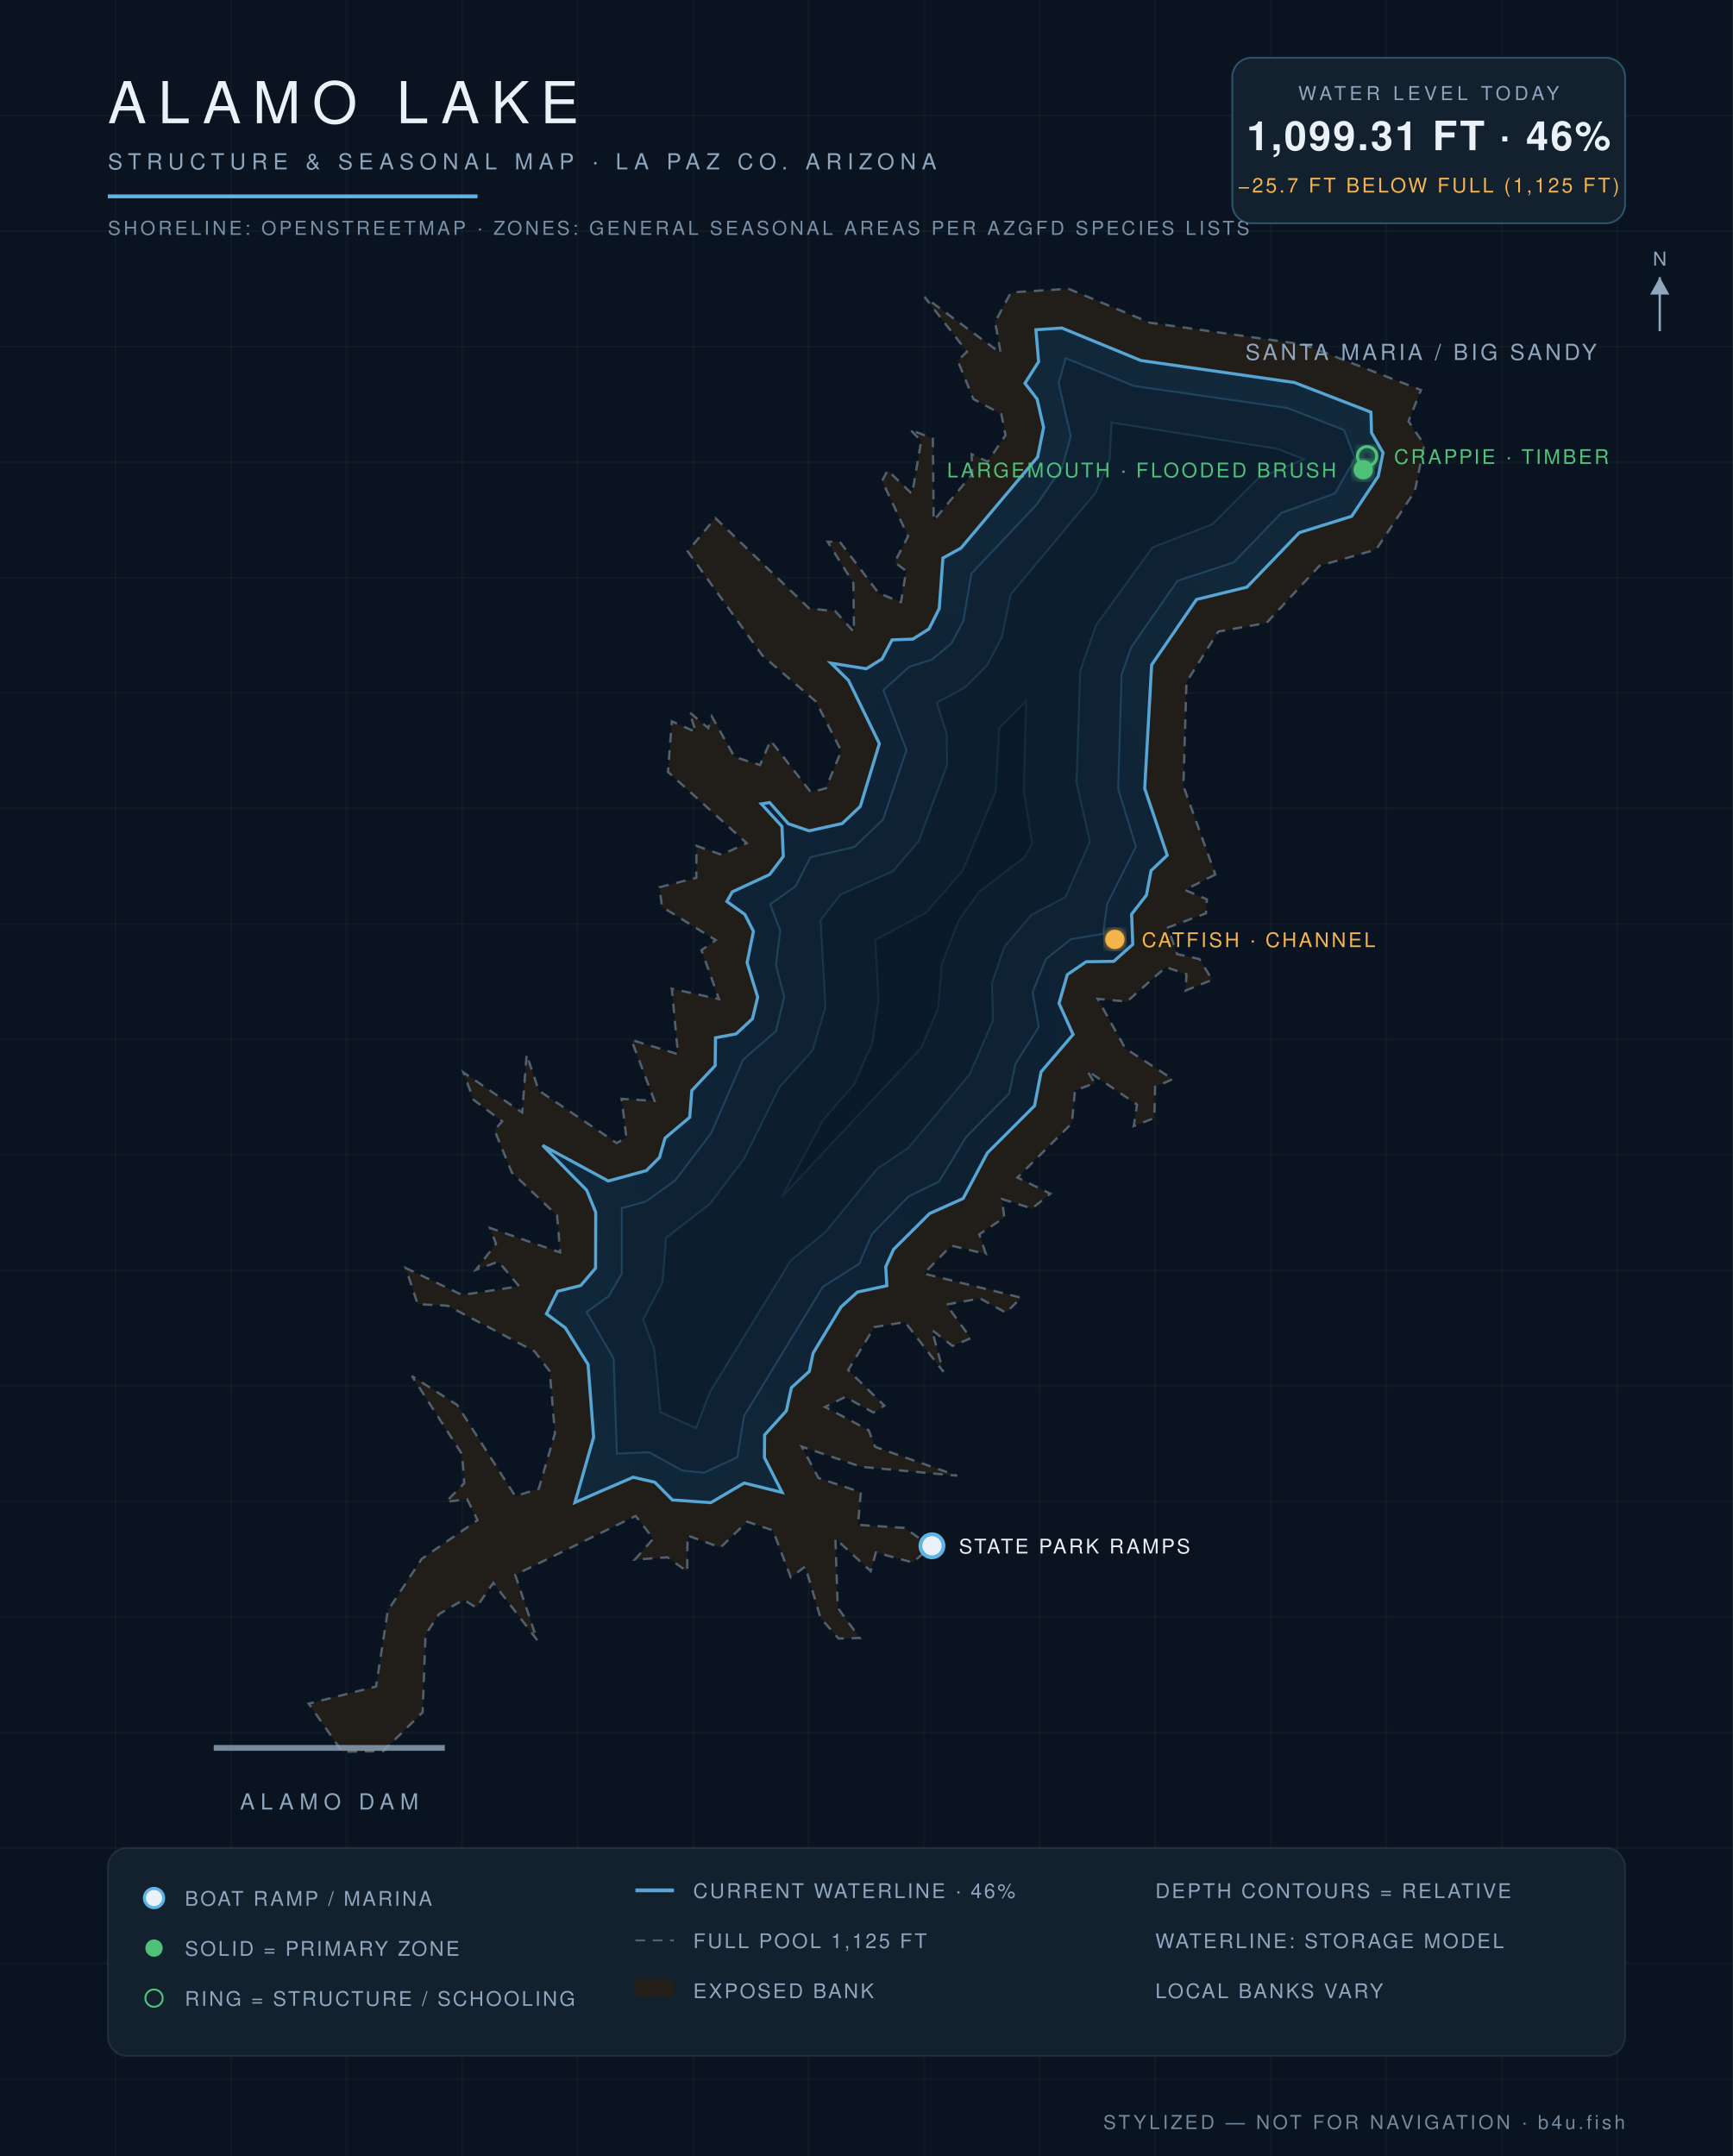
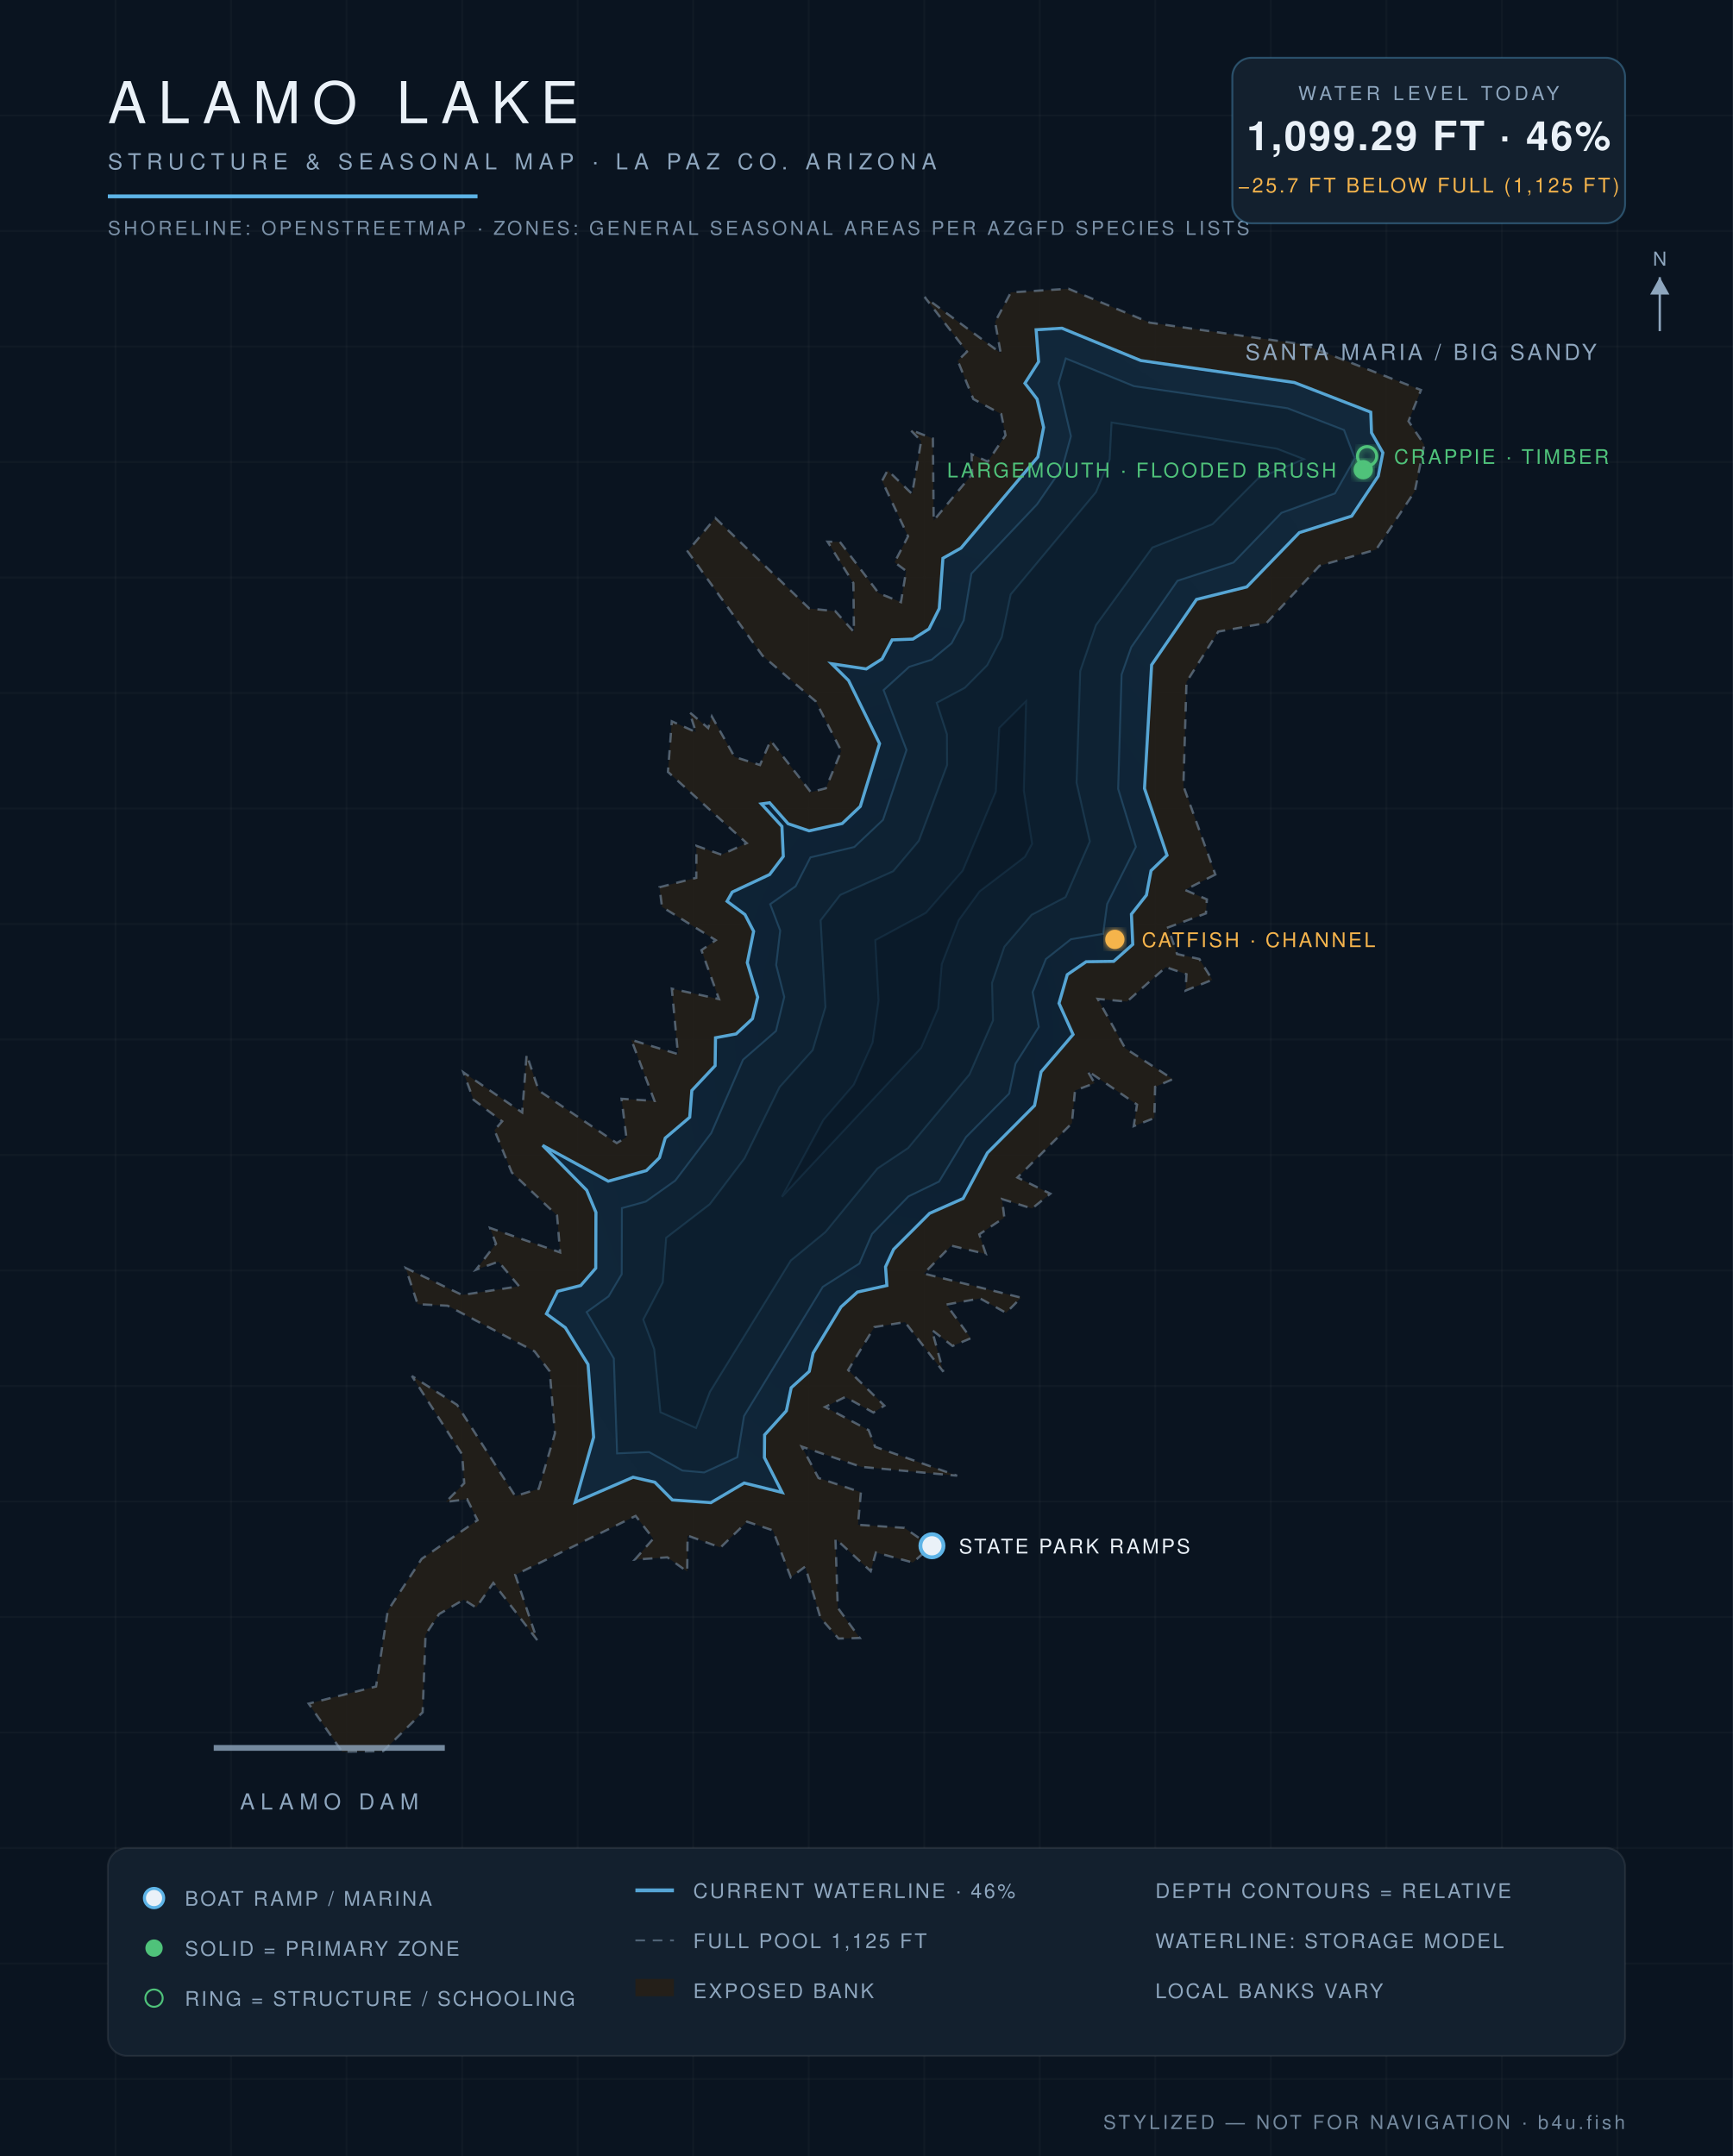
<svg xmlns="http://www.w3.org/2000/svg" viewBox="0 0 900 1120" font-family="Helvetica,Arial,sans-serif">
  <defs>
    <radialGradient id="wg" cx="45%" cy="60%" r="80%">
      <stop offset="0%" stop-color="#0c1f31" />
      <stop offset="55%" stop-color="#102639" />
      <stop offset="100%" stop-color="#13293c" />
    </radialGradient>
    <filter id="glow">
      <feGaussianBlur stdDeviation="2.2" result="b" />
      <feMerge>
        <feMergeNode in="b" />
        <feMergeNode in="SourceGraphic" />
      </feMerge>
    </filter>
  </defs>
  <rect width="900" height="1120" fill="#0a1420" />
  <g stroke="#ffffff" stroke-opacity="0.025">
    <line x1="60" y1="0" x2="60" y2="1120" />
    <line x1="120" y1="0" x2="120" y2="1120" />
    <line x1="180" y1="0" x2="180" y2="1120" />
    <line x1="240" y1="0" x2="240" y2="1120" />
    <line x1="300" y1="0" x2="300" y2="1120" />
    <line x1="360" y1="0" x2="360" y2="1120" />
    <line x1="420" y1="0" x2="420" y2="1120" />
    <line x1="480" y1="0" x2="480" y2="1120" />
    <line x1="540" y1="0" x2="540" y2="1120" />
    <line x1="600" y1="0" x2="600" y2="1120" />
    <line x1="660" y1="0" x2="660" y2="1120" />
    <line x1="720" y1="0" x2="720" y2="1120" />
    <line x1="780" y1="0" x2="780" y2="1120" />
    <line x1="840" y1="0" x2="840" y2="1120" />
    <line x1="0" y1="60" x2="900" y2="60" />
    <line x1="0" y1="120" x2="900" y2="120" />
    <line x1="0" y1="180" x2="900" y2="180" />
    <line x1="0" y1="240" x2="900" y2="240" />
    <line x1="0" y1="300" x2="900" y2="300" />
    <line x1="0" y1="360" x2="900" y2="360" />
    <line x1="0" y1="420" x2="900" y2="420" />
    <line x1="0" y1="480" x2="900" y2="480" />
    <line x1="0" y1="540" x2="900" y2="540" />
    <line x1="0" y1="600" x2="900" y2="600" />
    <line x1="0" y1="660" x2="900" y2="660" />
    <line x1="0" y1="720" x2="900" y2="720" />
    <line x1="0" y1="780" x2="900" y2="780" />
    <line x1="0" y1="840" x2="900" y2="840" />
    <line x1="0" y1="900" x2="900" y2="900" />
    <line x1="0" y1="960" x2="900" y2="960" />
    <line x1="0" y1="1020" x2="900" y2="1020" />
    <line x1="0" y1="1080" x2="900" y2="1080" />
  </g>
  <path d="M 631.2,454.3 L 615.4,462.3 L 626.8,467.2 L 626.3,474.5 L 606.6,481.8 L 611.3,495.6 L 622.9,498.2 L 629.6,509.0 L 615.7,514.6 L 616.2,506.1 L 605.5,502.4 L 585.3,520.3 L 570.1,518.9 L 584.4,544.6 L 609.1,560.6 L 599.9,564.6 L 599.5,580.8 L 588.8,585.0 L 590.5,573.8 L 564.7,556.2 L 568.5,562.7 L 558.3,566.5 L 556.7,583.5 L 528.4,611.7 L 545.5,620.1 L 536.0,627.8 L 520.4,622.9 L 521.6,632.5 L 508.6,641.2 L 512.0,651.4 L 494.0,647.1 L 479.8,661.6 L 530.3,674.1 L 522.5,682.0 L 509.0,674.5 L 491.5,677.7 L 504.2,695.2 L 494.7,699.2 L 484.0,690.9 L 489.9,712.6 L 470.0,686.8 L 454.1,689.4 L 440.5,711.7 L 459.3,730.2 L 453.6,733.8 L 439.0,725.7 L 428.5,730.9 L 451.1,742.9 L 454.5,751.6 L 497.1,766.6 L 447.3,762.0 L 416.4,751.5 L 425.1,767.8 L 447.1,775.2 L 445.6,792.1 L 469.7,793.7 L 483.6,803.3 L 474.1,811.7 L 454.9,806.5 L 452.2,816.2 L 433.9,799.3 L 435.1,835.2 L 446.5,850.9 L 435.5,851.2 L 426.1,840.4 L 418.2,813.8 L 410.7,819.4 L 401.4,795.0 L 388.0,790.5 L 374.2,803.9 L 357.1,797.7 L 356.9,816.4 L 346.6,809.0 L 329.7,810.2 L 339.3,799.3 L 330.1,787.5 L 267.6,818.1 L 279.0,852.0 L 256.2,822.3 L 247.3,835.1 L 240.8,831.0 L 228.0,838.5 L 221.0,849.2 L 219.5,889.5 L 199.0,909.7 L 177.7,910.0 L 160.3,885.0 L 195.3,876.1 L 201.4,836.7 L 219.0,809.8 L 248.0,789.7 L 242.6,778.8 L 231.6,780.2 L 241.1,770.5 L 240.0,755.5 L 213.9,714.8 L 237.4,729.8 L 267.6,777.2 L 279.8,773.4 L 288.2,744.6 L 285.5,712.4 L 277.6,702.0 L 232.5,678.3 L 216.9,677.5 L 210.7,658.7 L 240.0,672.7 L 269.6,668.2 L 258.9,655.4 L 247.2,659.6 L 257.6,646.1 L 254.5,637.9 L 290.9,650.6 L 289.3,631.4 L 265.8,609.1 L 256.8,587.1 L 260.8,582.5 L 245.9,571.3 L 240.7,557.1 L 271.2,577.9 L 273.5,547.8 L 279.8,566.5 L 320.3,593.8 L 325.3,590.8 L 322.8,570.8 L 339.9,571.9 L 327.9,540.2 L 352.1,547.6 L 348.9,513.6 L 373.4,519.0 L 364.3,493.6 L 371.7,488.4 L 343.8,471.1 L 342.5,460.9 L 361.6,456.0 L 361.7,439.4 L 374.7,444.0 L 387.8,438.0 L 346.9,401.0 L 348.9,374.7 L 361.4,380.3 L 358.1,370.0 L 367.8,378.2 L 369.7,372.2 L 381.5,393.2 L 394.7,397.4 L 400.2,384.7 L 421.1,411.5 L 428.9,409.5 L 436.9,390.1 L 423.7,364.4 L 396.0,340.6 L 357.1,286.4 L 371.5,269.1 L 420.3,316.1 L 433.8,317.5 L 443.5,328.3 L 443.2,302.9 L 429.8,281.4 L 436.2,281.5 L 456.3,308.1 L 467.9,312.8 L 470.6,296.6 L 464.6,292.1 L 471.6,278.6 L 458.1,249.8 L 461.0,244.3 L 473.7,256.6 L 478.4,229.1 L 472.7,223.2 L 484.5,227.8 L 484.9,270.4 L 504.9,246.3 L 504.6,236.0 L 513.0,239.8 L 522.2,226.1 L 520.0,215.1 L 505.5,207.3 L 497.4,187.4 L 502.2,182.7 L 480.2,154.3 L 519.7,183.4 L 516.8,167.2 L 525.0,151.9 L 554.9,150.0 L 597.1,167.6 L 677.3,179.0 L 738.0,202.6 L 731.5,218.8 L 739.7,231.0 L 734.8,255.2 L 714.7,285.5 L 685.3,293.9 L 657.8,323.6 L 632.7,328.1 L 616.2,354.3 L 614.6,408.3 L 631.2,454.3 Z" fill="#241f19" fill-opacity="0.9" stroke="#8ea6be" stroke-opacity="0.5" stroke-width="1.2" stroke-dasharray="5 4" />
-   <path d="M 298.6,780.5 L 308.3,746.6 L 305.4,708.8 L 293.6,689.8 L 283.8,682.5 L 289.6,670.8 L 301.6,667.8 L 309.3,658.8 L 309.4,629.8 L 304.7,618.3 L 281.8,595.0 L 315.9,613.5 L 335.7,608.1 L 342.5,601.3 L 345.4,591.2 L 358.2,580.4 L 359.3,566.5 L 371.4,553.6 L 371.6,539.1 L 382.3,537.1 L 390.8,529.2 L 393.5,518.0 L 388.0,500.1 L 391.3,483.8 L 386.9,475.1 L 377.5,468.3 L 380.3,463.3 L 399.7,454.3 L 406.8,444.9 L 406.1,429.3 L 395.4,417.6 L 399.7,416.9 L 409.4,427.9 L 420.2,431.6 L 437.4,427.8 L 446.8,418.9 L 456.7,386.3 L 440.7,353.5 L 431.6,344.5 L 449.9,347.4 L 458.1,342.3 L 463.3,332.4 L 474.1,332.0 L 482.5,326.7 L 487.8,316.1 L 489.7,289.9 L 499.1,284.7 L 538.9,237.4 L 542.0,222.0 L 538.6,207.3 L 532.3,199.1 L 539.4,187.9 L 538.0,171.3 L 551.5,170.4 L 592.6,187.3 L 672.2,198.7 L 712.0,214.1 L 712.3,224.8 L 718.3,235.2 L 715.8,247.4 L 702.0,268.2 L 674.8,276.7 L 647.6,305.0 L 621.4,311.4 L 598.1,345.4 L 594.5,409.6 L 606.2,444.3 L 597.8,452.3 L 595.4,465.0 L 587.7,474.9 L 588.3,490.6 L 578.4,499.4 L 564.1,499.6 L 554.3,506.3 L 550.0,521.2 L 557.3,537.4 L 540.7,556.8 L 537.3,574.4 L 512.8,598.9 L 500.2,622.6 L 482.8,630.4 L 464.1,649.0 L 460.0,658.1 L 460.6,667.9 L 445.3,671.2 L 436.8,678.9 L 422.3,702.9 L 420.3,712.4 L 411.0,720.9 L 408.4,732.9 L 397.1,745.4 L 397.0,757.2 L 406.2,775.3 L 386.5,770.4 L 369.2,780.6 L 349.2,779.2 L 340.1,770.0 L 328.8,767.4 L 298.6,780.5 Z" fill="url(#wg)" stroke="#5eb4e7" stroke-opacity="0.9" stroke-width="1.6" />
-   <path d="M 323.0,627.6 L 335.4,624.2 L 350.7,613.2 L 369.4,588.6 L 385.9,550.5 L 403.0,535.6 L 407.3,517.9 L 403.0,501.3 L 405.2,483.4 L 400.0,469.7 L 413.2,460.4 L 420.9,445.3 L 443.7,440.0 L 458.6,425.8 L 470.8,389.6 L 458.8,358.5 L 472.2,346.4 L 483.9,342.7 L 494.2,334.2 L 500.4,322.3 L 504.5,298.0 L 538.5,262.0 L 551.7,242.8 L 556.1,226.6 L 549.8,199.0 L 553.5,186.1 L 588.9,200.5 L 668.7,212.0 L 698.0,223.4 L 703.7,238.1 L 693.3,256.3 L 665.5,266.4 L 640.6,292.2 L 611.5,301.7 L 587.5,336.2 L 582.5,350.4 L 580.7,409.8 L 589.9,439.9 L 575.0,469.6 L 572.9,485.1 L 556.2,487.9 L 543.2,498.2 L 536.3,515.4 L 539.5,533.5 L 527.4,552.6 L 524.1,568.1 L 501.7,590.7 L 487.7,613.8 L 471.9,621.5 L 452.9,641.0 L 446.3,656.4 L 427.3,668.5 L 386.4,735.6 L 382.9,757.0 L 365.7,765.0 L 354.4,763.9 L 337.1,754.4 L 320.4,755.1 L 318.7,705.7 L 304.7,681.6 L 316.1,673.4 L 322.9,661.8 L 323.0,627.6 Z" fill="#0e2233" stroke="#5eb4e7" stroke-opacity="0.22" stroke-width="1" />
-   <path d="M 361.5,741.8 L 343.0,733.6 L 339.8,700.9 L 334.0,685.5 L 344.1,666.2 L 345.9,643.0 L 368.6,625.5 L 386.6,601.7 L 404.9,564.7 L 422.1,545.5 L 428.7,523.2 L 426.2,478.0 L 436.4,464.8 L 463.9,452.5 L 477.2,436.8 L 491.9,397.4 L 491.7,381.4 L 486.5,365.0 L 501.1,357.2 L 512.7,345.5 L 520.3,331.0 L 524.9,308.8 L 569.2,255.7 L 576.3,238.6 L 577.3,219.5 L 663.2,233.1 L 677.2,238.5 L 653.4,248.5 L 629.7,272.3 L 598.5,284.4 L 569.3,324.7 L 561.0,348.6 L 559.1,406.6 L 566.0,437.1 L 553.4,466.0 L 535.8,475.2 L 521.6,491.8 L 515.2,510.6 L 515.7,530.1 L 503.5,558.2 L 471.6,596.4 L 455.7,607.0 L 428.7,640.0 L 410.7,654.8 L 368.7,723.1 L 361.5,741.8 Z" fill="#0c1e2e" stroke="#5eb4e7" stroke-opacity="0.15" stroke-width="1" />
-   <path d="M 427.7,581.7 L 443.4,563.5 L 453.2,541.6 L 456.3,519.7 L 454.6,488.3 L 480.9,474.2 L 500.0,452.3 L 517.1,411.2 L 519.0,378.1 L 532.9,364.2 L 531.7,410.7 L 536.0,438.3 L 532.3,445.1 L 508.7,463.1 L 497.9,478.0 L 489.1,500.8 L 487.2,523.8 L 478.4,544.3 L 406.0,621.8 L 427.7,581.7 Z" fill="#0a1a29" stroke="#5eb4e7" stroke-opacity="0.1" stroke-width="1" />
+   <path d="M 298.7,780.4 L 308.3,746.6 L 305.4,708.8 L 293.6,689.7 L 283.8,682.5 L 289.6,670.8 L 301.6,667.8 L 309.4,658.8 L 309.5,629.8 L 304.7,618.3 L 281.8,595.0 L 315.9,613.6 L 335.7,608.1 L 342.5,601.4 L 345.5,591.2 L 358.2,580.4 L 359.3,566.5 L 371.4,553.6 L 371.6,539.1 L 382.3,537.1 L 390.8,529.2 L 393.5,518.0 L 388.1,500.1 L 391.4,483.8 L 386.9,475.1 L 377.6,468.2 L 380.3,463.4 L 399.7,454.3 L 406.8,444.9 L 406.1,429.3 L 395.4,417.6 L 399.7,417.0 L 409.3,427.9 L 420.2,431.6 L 437.4,427.8 L 446.8,418.9 L 456.8,386.3 L 440.7,353.5 L 431.9,344.8 L 449.9,347.5 L 458.1,342.3 L 463.3,332.4 L 474.1,332.0 L 482.5,326.7 L 487.8,316.1 L 489.7,290.0 L 499.1,284.7 L 539.0,237.4 L 542.0,222.0 L 538.6,207.3 L 532.3,199.1 L 539.4,187.9 L 538.1,171.3 L 551.5,170.5 L 592.5,187.3 L 672.2,198.7 L 711.9,214.1 L 712.3,224.8 L 718.2,235.2 L 715.8,247.3 L 702.0,268.1 L 674.8,276.7 L 647.5,304.9 L 621.4,311.4 L 598.1,345.4 L 594.4,409.6 L 606.1,444.3 L 597.8,452.3 L 595.4,465.0 L 587.6,474.9 L 588.3,490.6 L 578.4,499.4 L 564.1,499.6 L 554.3,506.3 L 550.0,521.2 L 557.3,537.4 L 540.7,556.8 L 537.3,574.3 L 512.8,598.9 L 500.2,622.6 L 482.8,630.3 L 464.1,649.0 L 459.9,658.1 L 460.6,667.8 L 445.3,671.2 L 436.8,678.9 L 422.3,702.9 L 420.3,712.4 L 410.9,720.9 L 408.4,732.9 L 397.1,745.4 L 397.0,757.2 L 406.2,775.3 L 386.5,770.4 L 369.2,780.6 L 349.2,779.2 L 340.1,770.0 L 328.8,767.4 L 298.7,780.4 Z" fill="url(#wg)" stroke="#5eb4e7" stroke-opacity="0.9" stroke-width="1.6" />
+   <path d="M 323.0,627.6 L 335.4,624.2 L 350.7,613.3 L 369.4,588.6 L 385.9,550.5 L 403.0,535.6 L 407.3,517.9 L 403.1,501.3 L 405.2,483.4 L 400.0,469.7 L 413.2,460.4 L 420.9,445.4 L 443.7,440.0 L 458.6,425.9 L 470.8,389.6 L 458.9,358.5 L 472.2,346.4 L 483.9,342.7 L 494.2,334.2 L 500.5,322.3 L 504.5,298.0 L 538.6,262.0 L 551.8,242.8 L 556.2,226.6 L 549.8,199.0 L 553.5,186.2 L 588.9,200.6 L 668.7,212.1 L 698.0,223.4 L 703.6,238.1 L 693.3,256.3 L 665.5,266.4 L 640.6,292.2 L 611.5,301.7 L 587.5,336.2 L 582.5,350.4 L 580.7,409.8 L 589.9,439.9 L 575.0,469.6 L 572.9,485.1 L 556.2,487.9 L 543.2,498.2 L 536.3,515.4 L 539.5,533.5 L 527.4,552.6 L 524.1,568.1 L 501.7,590.7 L 487.7,613.8 L 471.8,621.5 L 452.9,641.0 L 446.3,656.4 L 427.3,668.5 L 386.4,735.6 L 382.9,757.0 L 365.7,764.9 L 354.4,763.9 L 337.1,754.3 L 320.5,755.0 L 318.8,705.7 L 304.7,681.6 L 316.1,673.4 L 322.9,661.9 L 323.0,627.6 Z" fill="#0e2233" stroke="#5eb4e7" stroke-opacity="0.22" stroke-width="1" />
+   <path d="M 361.5,741.8 L 343.0,733.6 L 339.8,700.9 L 334.1,685.5 L 344.2,666.2 L 346.0,643.0 L 368.6,625.6 L 386.7,601.7 L 404.9,564.7 L 422.1,545.5 L 428.7,523.2 L 426.2,478.1 L 436.4,464.9 L 463.9,452.6 L 477.2,436.8 L 491.9,397.4 L 491.8,381.4 L 486.5,365.1 L 501.1,357.3 L 512.7,345.6 L 520.3,331.0 L 524.9,308.8 L 569.2,255.7 L 576.3,238.6 L 577.3,219.5 L 663.2,233.1 L 677.1,238.5 L 653.4,248.5 L 629.7,272.3 L 598.5,284.4 L 569.2,324.7 L 561.0,348.6 L 559.1,406.6 L 566.0,437.1 L 553.4,466.0 L 535.8,475.2 L 521.6,491.8 L 515.2,510.6 L 515.7,530.1 L 503.5,558.1 L 471.6,596.4 L 455.7,607.0 L 428.7,640.0 L 410.7,654.8 L 368.7,723.0 L 361.5,741.8 Z" fill="#0c1e2e" stroke="#5eb4e7" stroke-opacity="0.15" stroke-width="1" />
+   <path d="M 427.7,581.7 L 443.4,563.5 L 453.2,541.6 L 456.3,519.7 L 454.6,488.4 L 480.9,474.2 L 500.0,452.3 L 517.2,411.2 L 519.0,378.1 L 532.9,364.3 L 531.7,410.7 L 536.0,438.3 L 532.3,445.1 L 508.7,463.1 L 497.9,478.0 L 489.1,500.8 L 487.2,523.8 L 478.4,544.3 L 406.1,621.7 L 427.7,581.7 Z" fill="#0a1a29" stroke="#5eb4e7" stroke-opacity="0.1" stroke-width="1" />
  <text x="738" y="187" fill="#8ea6be" font-size="11.5" letter-spacing="1.6" text-anchor="middle">SANTA MARIA / BIG SANDY</text>
  <line x1="111" y1="908" x2="231" y2="908" stroke="#8ea6be" stroke-width="3" stroke-opacity="0.8" />
  <text x="171" y="940" fill="#8ea6be" font-size="11.5" letter-spacing="3" text-anchor="middle">ALAMO DAM</text>
  <circle cx="484" cy="803" r="6" fill="#eaf1f8" stroke="#5eb4e7" stroke-width="2" />
  <text x="498" y="807" fill="#eaf1f8" font-size="10.5" letter-spacing="1.2" text-anchor="start">STATE PARK RAMPS</text>
  <circle cx="708" cy="244" r="5" fill="#4fc27a" filter="url(#glow)" />
  <text x="694" y="248" fill="#4fc27a" font-size="10.5" letter-spacing="1.2" text-anchor="end">LARGEMOUTH · FLOODED BRUSH</text>
  <circle cx="710" cy="237" r="5" fill="none" stroke="#4fc27a" stroke-width="1.6" filter="url(#glow)" />
  <text x="724" y="241" fill="#4fc27a" font-size="10.5" letter-spacing="1.2" text-anchor="start">CRAPPIE · TIMBER</text>
  <circle cx="579" cy="488" r="5" fill="#f5b44c" filter="url(#glow)" />
  <text x="593" y="492" fill="#f5b44c" font-size="10.5" letter-spacing="1.2" text-anchor="start">CATFISH · CHANNEL</text>
  <text x="56" y="64" fill="#eaf1f8" font-size="30" letter-spacing="6" font-weight="300">ALAMO LAKE</text>
  <text x="56" y="88" fill="#8ea6be" font-size="11.5" letter-spacing="3">STRUCTURE &amp; SEASONAL MAP · LA PAZ CO. ARIZONA</text>
  <line x1="56" y1="102" x2="248" y2="102" stroke="#5eb4e7" stroke-width="2" />
  <text x="56" y="122" fill="#8ea6be" font-size="10" letter-spacing="1.5" opacity="0.85">SHORELINE: OPENSTREETMAP · ZONES: GENERAL SEASONAL AREAS PER AZGFD SPECIES LISTS</text>
  <g>
    <rect x="640" y="30" width="204" height="86" rx="10" fill="#13202e" stroke="#5eb4e7" stroke-opacity="0.35" />
    <text x="742" y="52" fill="#8ea6be" font-size="10" letter-spacing="2" text-anchor="middle">WATER LEVEL TODAY</text>
-     <text x="742" y="78" fill="#eaf1f8" font-size="21" letter-spacing="1" text-anchor="middle" font-weight="600">1,099.31 FT · 46%</text>
+     <text x="742" y="78" fill="#eaf1f8" font-size="21" letter-spacing="1" text-anchor="middle" font-weight="600">1,099.29 FT · 46%</text>
    <text x="742" y="100" fill="#f5b44c" font-size="10.5" letter-spacing="1.2" text-anchor="middle">−25.7 FT BELOW FULL (1,125 FT)</text>
  </g>
  <g font-size="10.5" letter-spacing="1.1">
    <rect x="56" y="960" width="788" height="108" rx="10" fill="#13202e" stroke="#ffffff" stroke-opacity="0.08" />
    <circle cx="80" cy="986" r="5" fill="#eaf1f8" stroke="#5eb4e7" stroke-width="1.6" />
    <text x="96" y="990" fill="#8ea6be">BOAT RAMP / MARINA</text>
    <circle cx="80" cy="1012" r="4.5" fill="#4fc27a" />
    <text x="96" y="1016" fill="#8ea6be">SOLID = PRIMARY ZONE</text>
    <circle cx="80" cy="1038" r="4.5" fill="none" stroke="#4fc27a" />
    <text x="96" y="1042" fill="#8ea6be">RING = STRUCTURE / SCHOOLING</text>
    <line x1="330" y1="982" x2="350" y2="982" stroke="#5eb4e7" stroke-opacity="0.9" stroke-width="2" />
    <text x="360" y="986" fill="#8ea6be">CURRENT WATERLINE · 46%</text>
    <line x1="330" y1="1008" x2="350" y2="1008" stroke="#8ea6be" stroke-opacity="0.5" stroke-dasharray="5 4" />
    <text x="360" y="1012" fill="#8ea6be">FULL POOL 1,125 FT</text>
    <rect x="330" y="1028" width="20" height="9" fill="#241f19" />
    <text x="360" y="1038" fill="#8ea6be">EXPOSED BANK</text>
    <text x="600" y="986" fill="#8ea6be">DEPTH CONTOURS = RELATIVE</text>
    <text x="600" y="1012" fill="#8ea6be">WATERLINE: STORAGE MODEL</text>
    <text x="600" y="1038" fill="#8ea6be">LOCAL BANKS VARY</text>
  </g>
  <text x="844" y="1106" fill="#8ea6be" font-size="10" letter-spacing="1.5" text-anchor="end" opacity="0.8">STYLIZED — NOT FOR NAVIGATION · b4u.fish</text>
  <g transform="translate(862,158)" stroke="#8ea6be" fill="#8ea6be">
    <line x1="0" y1="14" x2="0" y2="-14" stroke-width="1.2" />
    <path d="M 0,-14 l 5,9 h -10 z" stroke="none" />
    <text x="0" y="-20" font-size="10" text-anchor="middle" stroke="none">N</text>
  </g>
</svg>
